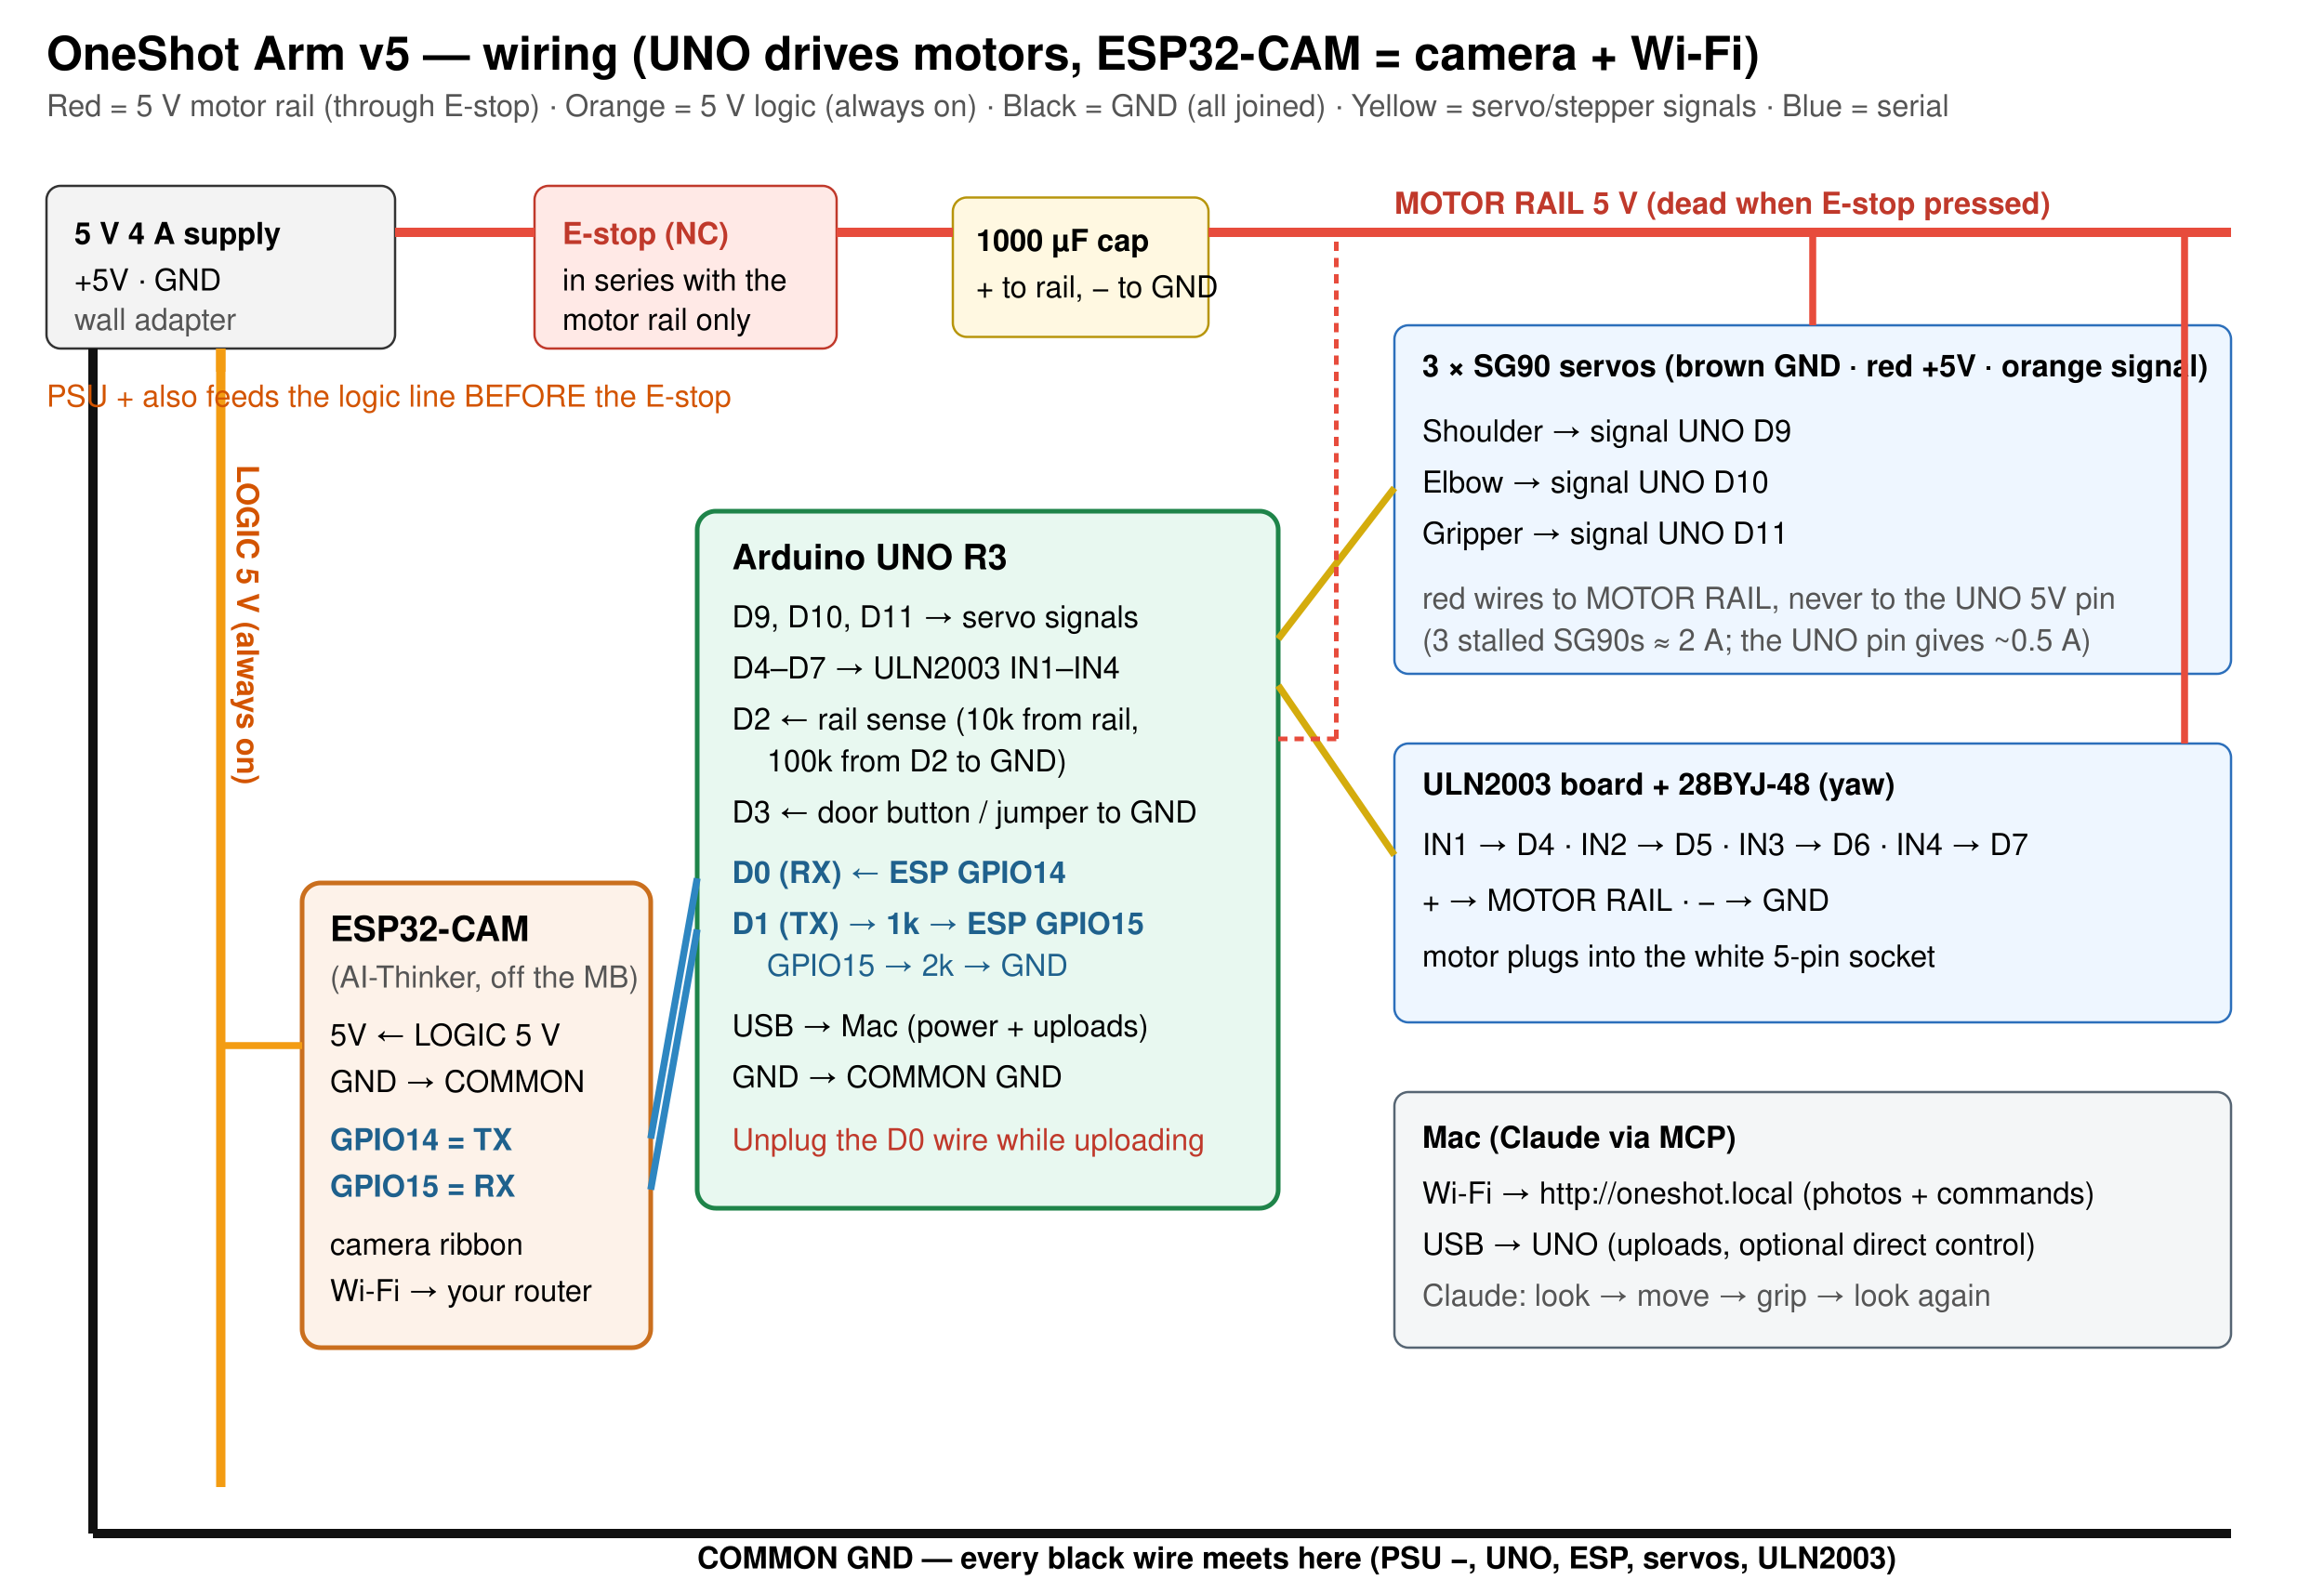
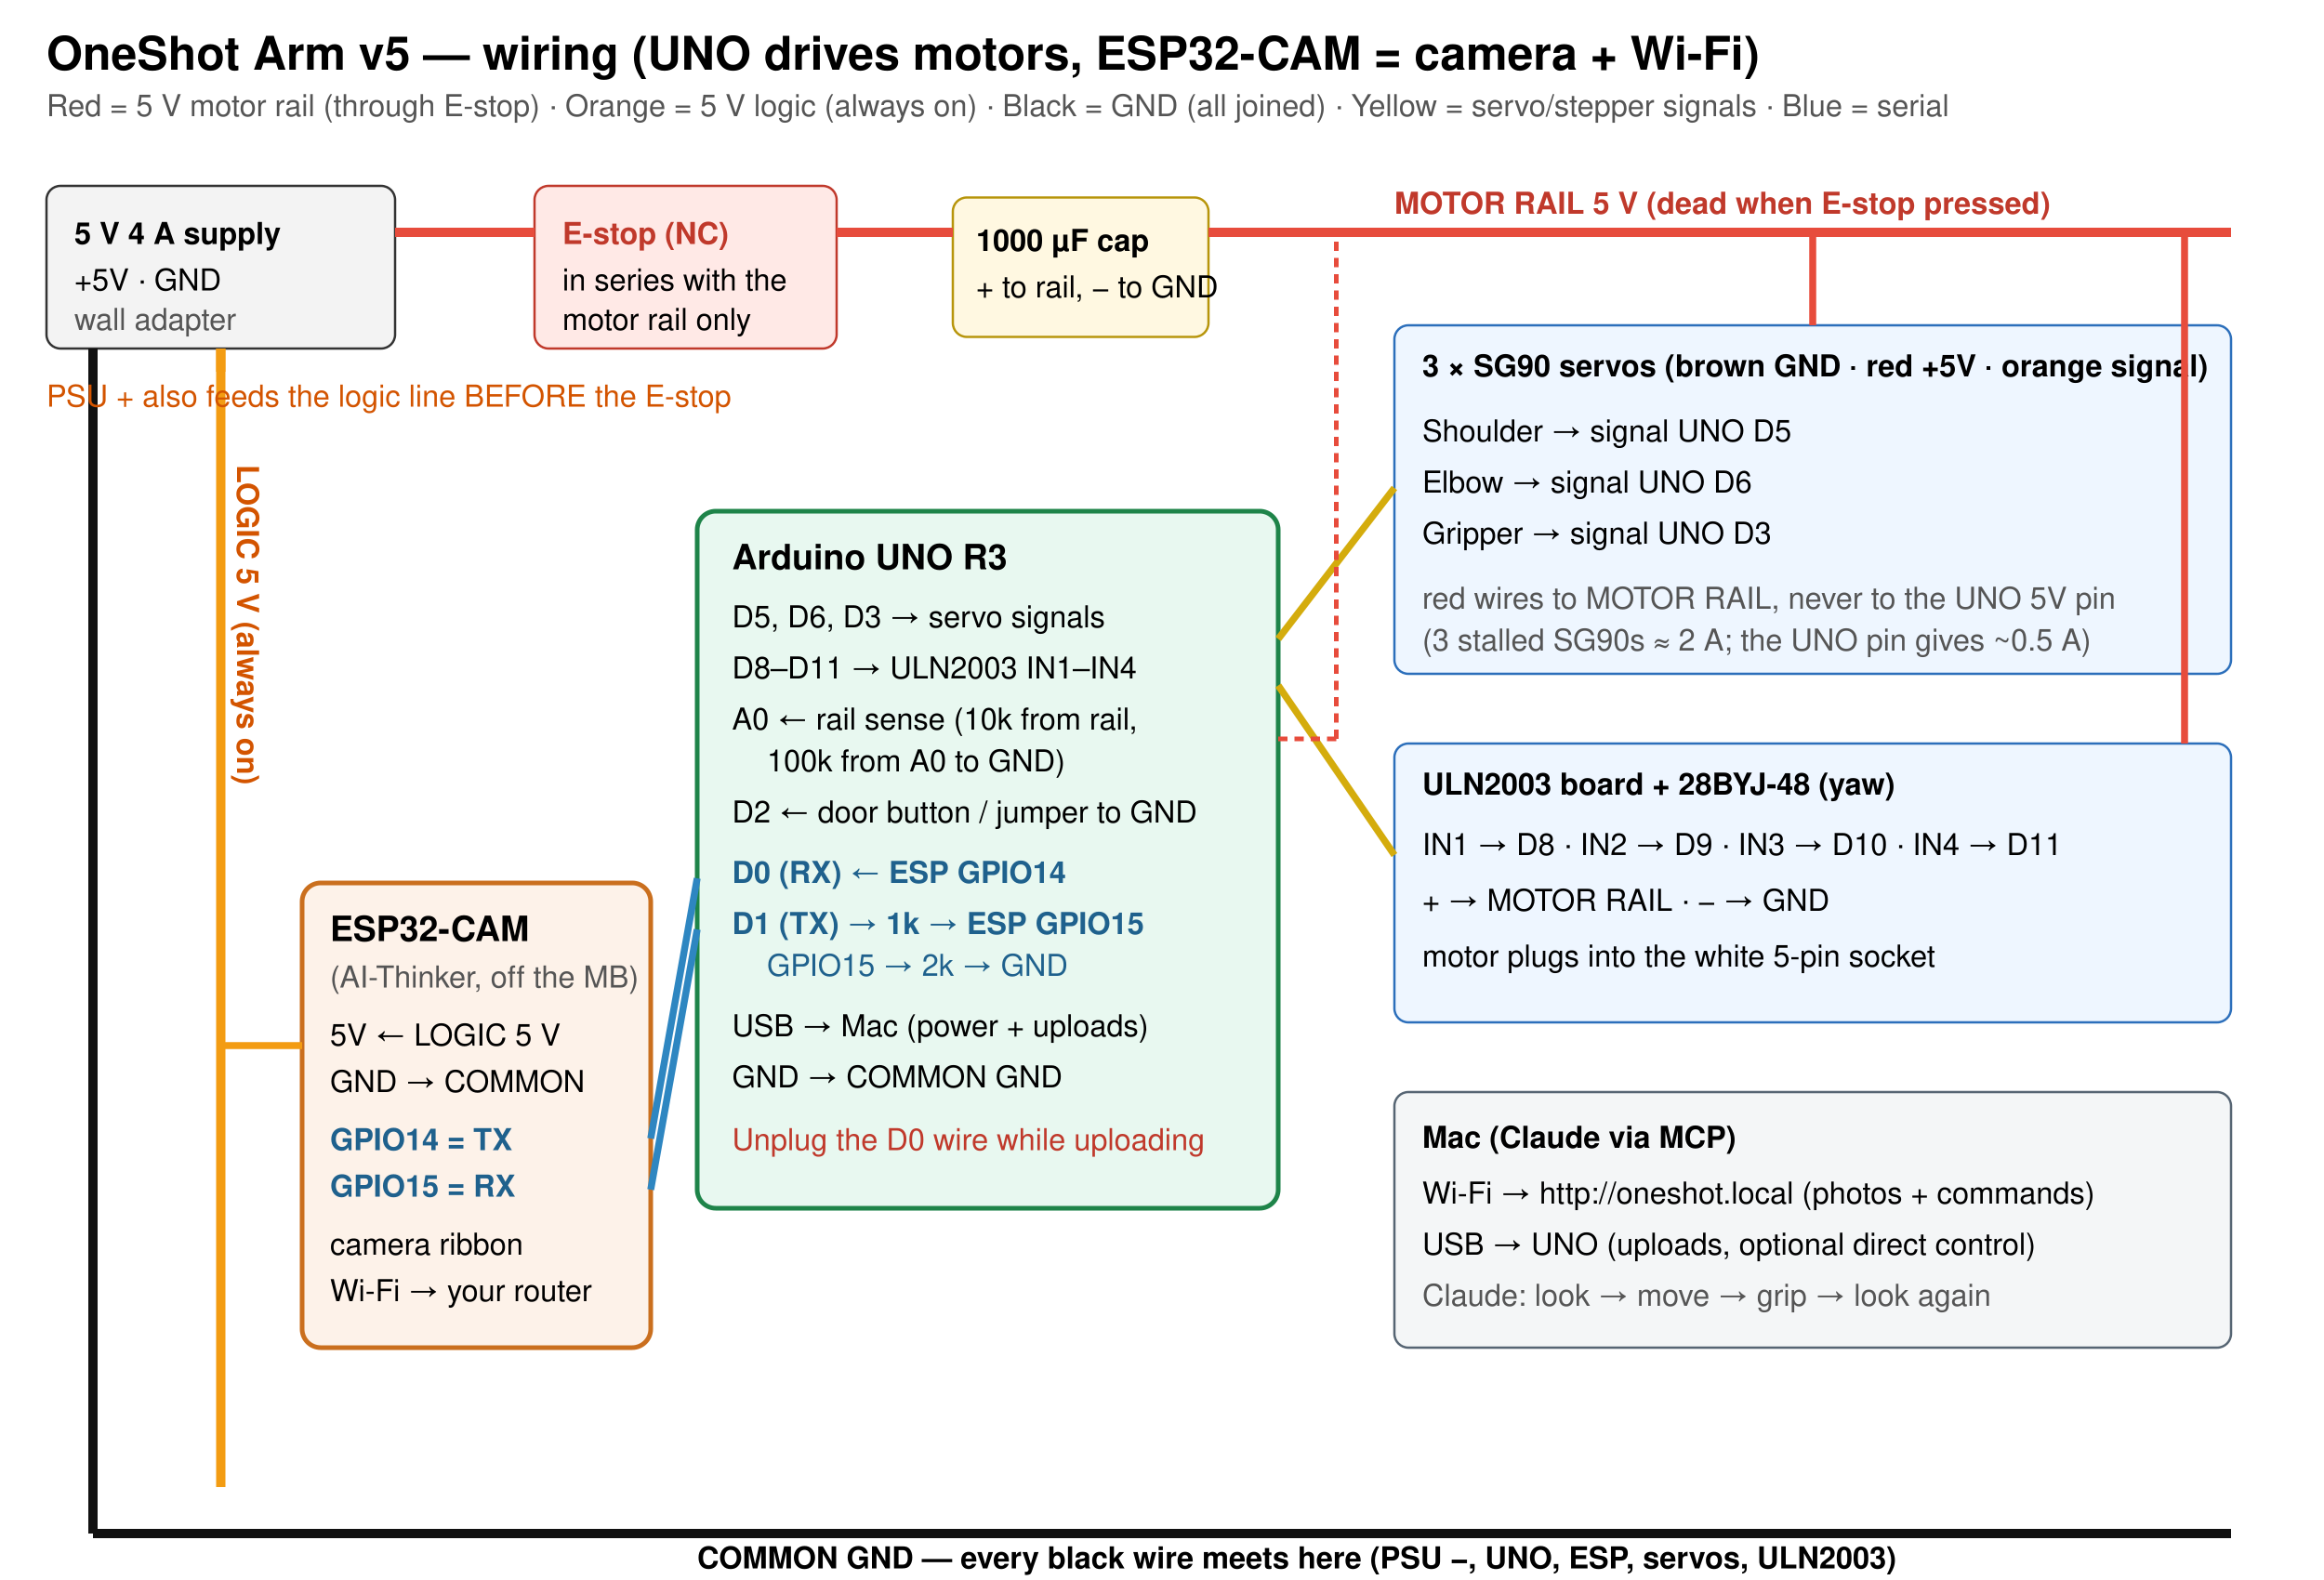
<svg xmlns="http://www.w3.org/2000/svg" viewBox="0 0 1000 680" font-family="Helvetica, Arial, sans-serif" font-size="13">
  <rect width="1000" height="680" fill="#ffffff" />
  <text x="20" y="30" font-size="20" font-weight="bold">OneShot Arm v5 — wiring (UNO drives motors, ESP32-CAM = camera + Wi-Fi)</text>
  <text x="20" y="50" fill="#555">Red = 5 V motor rail (through E-stop) · Orange = 5 V logic (always on) · Black = GND (all joined) · Yellow = servo/stepper signals · Blue = serial</text>
  <rect x="20" y="80" width="150" height="70" rx="6" fill="#f3f3f3" stroke="#333" />
  <text x="32" y="105" font-weight="bold">5 V 4 A supply</text>
  <text x="32" y="125">+5V  ·  GND</text>
  <text x="32" y="142" fill="#555">wall adapter</text>
  <rect x="230" y="80" width="130" height="70" rx="6" fill="#ffe9e6" stroke="#c0392b" />
  <text x="242" y="105" font-weight="bold" fill="#c0392b">E-stop (NC)</text>
  <text x="242" y="125">in series with the</text>
  <text x="242" y="142">motor rail only</text>
  <rect x="410" y="85" width="110" height="60" rx="6" fill="#fff8e1" stroke="#b7950b" />
  <text x="420" y="108" font-weight="bold">1000 µF cap</text>
  <text x="420" y="128">+ to rail, − to GND</text>
  <line x1="170" y1="100" x2="230" y2="100" stroke="#e74c3c" stroke-width="4" />
  <line x1="360" y1="100" x2="410" y2="100" stroke="#e74c3c" stroke-width="4" />
  <line x1="520" y1="100" x2="960" y2="100" stroke="#e74c3c" stroke-width="4" />
  <text x="600" y="92" fill="#c0392b" font-weight="bold">MOTOR RAIL 5 V (dead when E-stop pressed)</text>
  <line x1="95" y1="150" x2="95" y2="640" stroke="#f39c12" stroke-width="4" />
  <text x="102" y="200" fill="#d35400" font-weight="bold" transform="rotate(90 102 200)">LOGIC 5 V (always on)</text>
  <line x1="40" y1="150" x2="40" y2="660" stroke="#111" stroke-width="4" />
  <line x1="40" y1="660" x2="960" y2="660" stroke="#111" stroke-width="4" />
  <text x="300" y="675" font-weight="bold">COMMON GND — every black wire meets here (PSU −, UNO, ESP, servos, ULN2003)</text>
  <g>
    <rect x="600" y="140" width="360" height="150" rx="6" fill="#eef6ff" stroke="#2c6fbb" />
    <text x="612" y="162" font-weight="bold">3 × SG90 servos (brown GND · red +5V · orange signal)</text>
-     <text x="612" y="190">Shoulder  → signal UNO D9</text>
-     <text x="612" y="212">Elbow     → signal UNO D10</text>
-     <text x="612" y="234">Gripper   → signal UNO D11</text>
+     <text x="612" y="190">Shoulder  → signal UNO D5</text>
+     <text x="612" y="212">Elbow     → signal UNO D6</text>
+     <text x="612" y="234">Gripper   → signal UNO D3</text>
    <text x="612" y="262" fill="#555">red wires to MOTOR RAIL, never to the UNO 5V pin</text>
    <text x="612" y="280" fill="#555">(3 stalled SG90s ≈ 2 A; the UNO pin gives ~0.5 A)</text>
    <line x1="780" y1="100" x2="780" y2="140" stroke="#e74c3c" stroke-width="3" />
  </g>
  <g>
    <rect x="600" y="320" width="360" height="120" rx="6" fill="#eef6ff" stroke="#2c6fbb" />
    <text x="612" y="342" font-weight="bold">ULN2003 board + 28BYJ-48 (yaw)</text>
-     <text x="612" y="368">IN1 → D4 · IN2 → D5 · IN3 → D6 · IN4 → D7</text>
+     <text x="612" y="368">IN1 → D8 · IN2 → D9 · IN3 → D10 · IN4 → D11</text>
    <text x="612" y="392">+ → MOTOR RAIL · − → GND</text>
    <text x="612" y="416">motor plugs into the white 5-pin socket</text>
    <line x1="940" y1="100" x2="940" y2="320" stroke="#e74c3c" stroke-width="3" />
  </g>
  <g>
    <rect x="300" y="220" width="250" height="300" rx="8" fill="#e8f8f0" stroke="#1e8449" stroke-width="2" />
    <text x="315" y="245" font-weight="bold" font-size="15">Arduino UNO R3</text>
-     <text x="315" y="270">D9, D10, D11 → servo signals</text>
-     <text x="315" y="292">D4–D7 → ULN2003 IN1–IN4</text>
-     <text x="315" y="314">D2 ← rail sense (10k from rail,</text>
-     <text x="330" y="332">100k from D2 to GND)</text>
-     <text x="315" y="354">D3 ← door button / jumper to GND</text>
+     <text x="315" y="270">D5, D6, D3 → servo signals</text>
+     <text x="315" y="292">D8–D11 → ULN2003 IN1–IN4</text>
+     <text x="315" y="314">A0 ← rail sense (10k from rail,</text>
+     <text x="330" y="332">100k from A0 to GND)</text>
+     <text x="315" y="354">D2 ← door button / jumper to GND</text>
    <text x="315" y="380" fill="#1f618d" font-weight="bold">D0 (RX) ← ESP GPIO14</text>
    <text x="315" y="402" fill="#1f618d" font-weight="bold">D1 (TX) → 1k → ESP GPIO15</text>
    <text x="330" y="420" fill="#1f618d">GPIO15 → 2k → GND</text>
    <text x="315" y="446">USB → Mac (power + uploads)</text>
    <text x="315" y="468">GND → COMMON GND</text>
    <text x="315" y="495" fill="#c0392b">Unplug the D0 wire while uploading</text>
    <line x1="550" y1="275" x2="600" y2="210" stroke="#d4ac0d" stroke-width="3" />
    <line x1="550" y1="295" x2="600" y2="368" stroke="#d4ac0d" stroke-width="3" />
    <line x1="550" y1="318" x2="575" y2="318" stroke="#e74c3c" stroke-width="2" stroke-dasharray="4 3" />
    <line x1="575" y1="318" x2="575" y2="100" stroke="#e74c3c" stroke-width="2" stroke-dasharray="4 3" />
  </g>
  <g>
    <rect x="130" y="380" width="150" height="200" rx="8" fill="#fdf2e9" stroke="#ca6f1e" stroke-width="2" />
    <text x="142" y="405" font-weight="bold" font-size="15">ESP32-CAM</text>
    <text x="142" y="425" fill="#555">(AI-Thinker, off the MB)</text>
    <text x="142" y="450">5V ← LOGIC 5 V</text>
    <text x="142" y="470">GND → COMMON</text>
    <text x="142" y="495" fill="#1f618d" font-weight="bold">GPIO14 = TX</text>
    <text x="142" y="515" fill="#1f618d" font-weight="bold">GPIO15 = RX</text>
    <text x="142" y="540">camera ribbon</text>
    <text x="142" y="560">Wi-Fi → your router</text>
    <line x1="95" y1="450" x2="130" y2="450" stroke="#f39c12" stroke-width="3" />
    <line x1="280" y1="490" x2="300" y2="378" stroke="#2e86c1" stroke-width="3" />
    <line x1="280" y1="512" x2="300" y2="400" stroke="#2e86c1" stroke-width="3" />
  </g>
  <line x1="95" y1="150" x2="95" y2="160" stroke="#f39c12" stroke-width="4" />
  <text x="20" y="175" fill="#d35400">PSU + also feeds the logic line BEFORE the E-stop</text>
  <rect x="600" y="470" width="360" height="110" rx="6" fill="#f4f6f7" stroke="#566573" />
  <text x="612" y="494" font-weight="bold">Mac (Claude via MCP)</text>
  <text x="612" y="518">Wi-Fi → http://oneshot.local (photos + commands)</text>
  <text x="612" y="540">USB → UNO (uploads, optional direct control)</text>
  <text x="612" y="562" fill="#555">Claude: look → move → grip → look again</text>
</svg>
